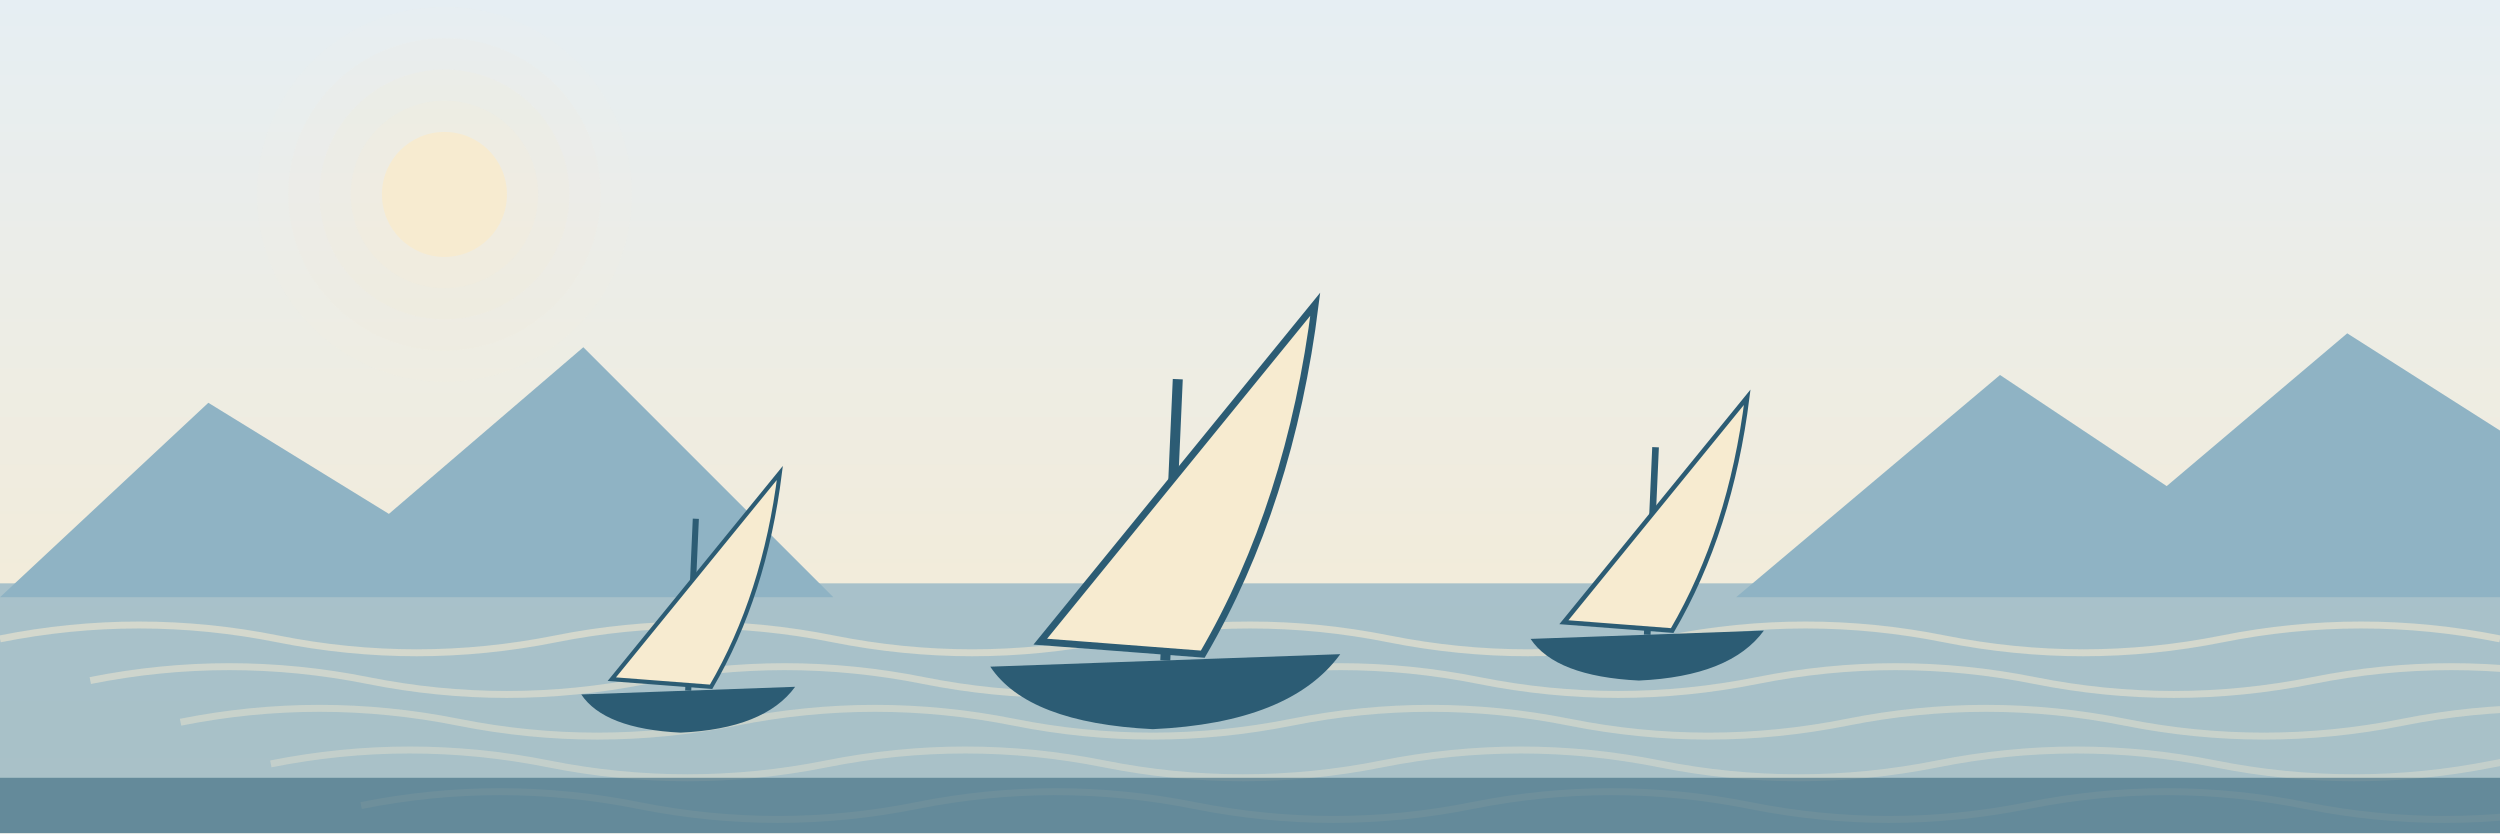
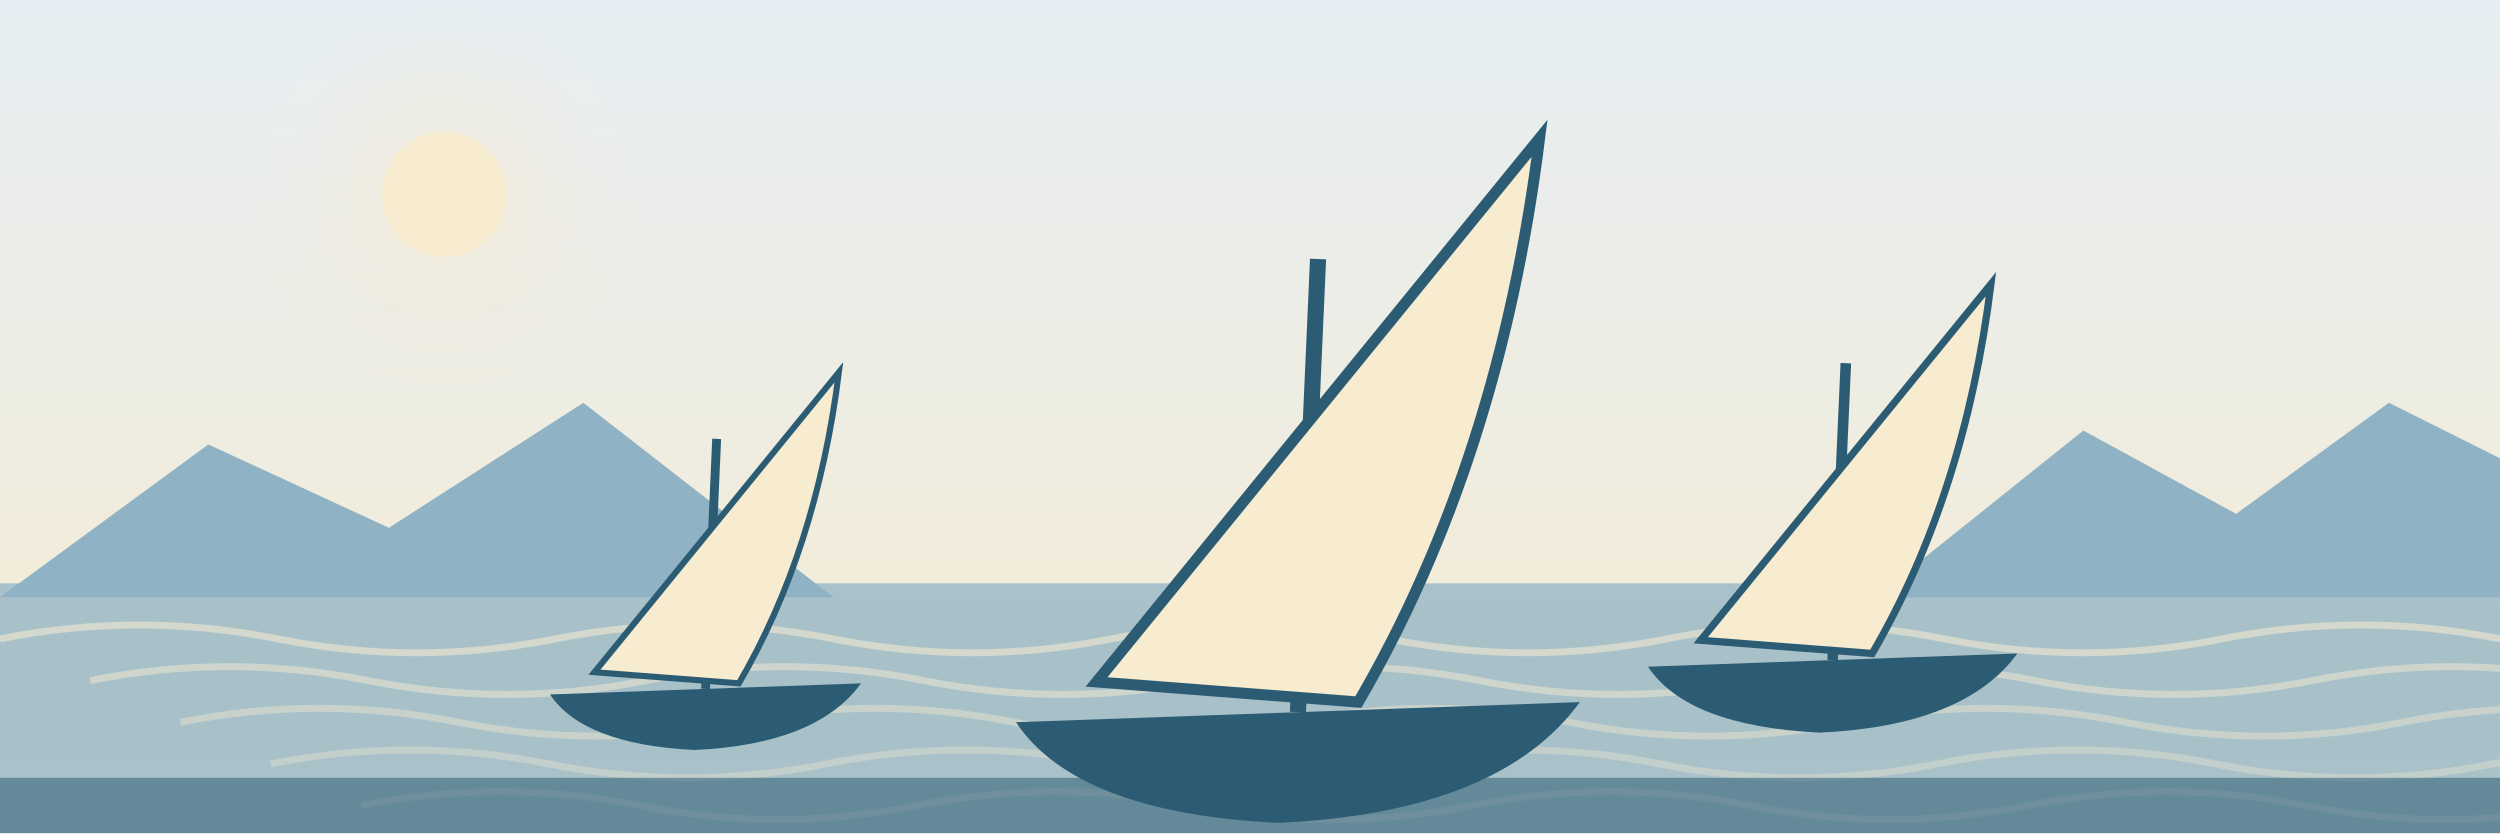
<svg xmlns="http://www.w3.org/2000/svg" width="720" height="240" viewBox="0 0 360 120" preserveAspectRatio="xMidYMax slice">
  <rect width="360" height="120" fill="#E6EEF3" />
  <defs>
    <linearGradient id="g39s" x1="0" y1="0" x2="0" y2="1">
      <stop offset="0" stop-color="#E6EEF3" />
      <stop offset="1" stop-color="#F7EBD0" />
    </linearGradient>
  </defs>
  <rect width="360" height="120" fill="url(#g39s)" />
  <circle cx="64" cy="28" r="27.0" fill="#F7EBD0" opacity="0.050" />
  <circle cx="64" cy="28" r="22.5" fill="#F7EBD0" opacity="0.085" />
  <circle cx="64" cy="28" r="18.0" fill="#F7EBD0" opacity="0.120" />
  <circle cx="64" cy="28" r="13.5" fill="#F7EBD0" opacity="0.155" />
  <circle cx="64" cy="28" r="9" fill="#F7EBD0" />
-   <path d="M0 86 L30 58 L56 74 L84 50 L120 86 Z" fill="#8FB3C4" />
-   <path d="M250 86 L288 54 L312 70 L338 48 L360 62 L360 86 Z" fill="#8FB3C4" />
+   <path d="M0 86 L30 64 L56 76 L84 58 L120 86 Z" fill="#8FB3C4" />
+   <path d="M270 86 L300 62 L322 74 L344 58 L360 66 L360 86 Z" fill="#8FB3C4" />
  <rect y="84" width="360" height="36" fill="#8FB3C4" opacity=".75" />
  <path d="M0 92 q20 -4 40 0 t40 0 t40 0 t40 0 t40 0 t40 0 t40 0 t40 0 t40 0" stroke="#F7EBD0" stroke-width="1" fill="none" opacity="0.55" />
  <path d="M13 98 q20 -4 40 0 t40 0 t40 0 t40 0 t40 0 t40 0 t40 0 t40 0 t40 0" stroke="#F7EBD0" stroke-width="1" fill="none" opacity="0.48" />
  <path d="M26 104 q20 -4 40 0 t40 0 t40 0 t40 0 t40 0 t40 0 t40 0 t40 0 t40 0" stroke="#F7EBD0" stroke-width="1" fill="none" opacity="0.41" />
  <path d="M39 110 q20 -4 40 0 t40 0 t40 0 t40 0 t40 0 t40 0 t40 0 t40 0 t40 0" stroke="#F7EBD0" stroke-width="1" fill="none" opacity="0.34" />
  <path d="M52 116 q20 -4 40 0 t40 0 t40 0 t40 0 t40 0 t40 0 t40 0 t40 0 t40 0" stroke="#F7EBD0" stroke-width="1" fill="none" opacity="0.27" />
-   <g transform="translate(166 96) scale(0.9)">
+   <g transform="translate(184 104) scale(1.45)">
    <path d="M-26 0 Q-20 9 0 10 Q22 9 30 -2 Z" fill="#2C5C74" />
    <path d="M2 -1 L4 -46" stroke="#2C5C74" stroke-width="1.6" />
    <path d="M-18 -4 L26 -58 Q22 -26 8 -2 Z" fill="#F7EBD0" stroke="#2C5C74" stroke-width="1.1" />
  </g>
-   <g transform="translate(236 92) scale(0.6)">
+   <g transform="translate(262 96) scale(0.95)">
    <path d="M-26 0 Q-20 9 0 10 Q22 9 30 -2 Z" fill="#2C5C74" />
    <path d="M2 -1 L4 -46" stroke="#2C5C74" stroke-width="1.6" />
    <path d="M-18 -4 L26 -58 Q22 -26 8 -2 Z" fill="#F7EBD0" stroke="#2C5C74" stroke-width="1.1" />
  </g>
-   <g transform="translate(98 100) scale(0.55)">
+   <g transform="translate(100 100) scale(0.8)">
    <path d="M-26 0 Q-20 9 0 10 Q22 9 30 -2 Z" fill="#2C5C74" />
    <path d="M2 -1 L4 -46" stroke="#2C5C74" stroke-width="1.6" />
    <path d="M-18 -4 L26 -58 Q22 -26 8 -2 Z" fill="#F7EBD0" stroke="#2C5C74" stroke-width="1.1" />
  </g>
  <rect y="112" width="360" height="8" fill="#2C5C74" opacity=".55" />
</svg>
